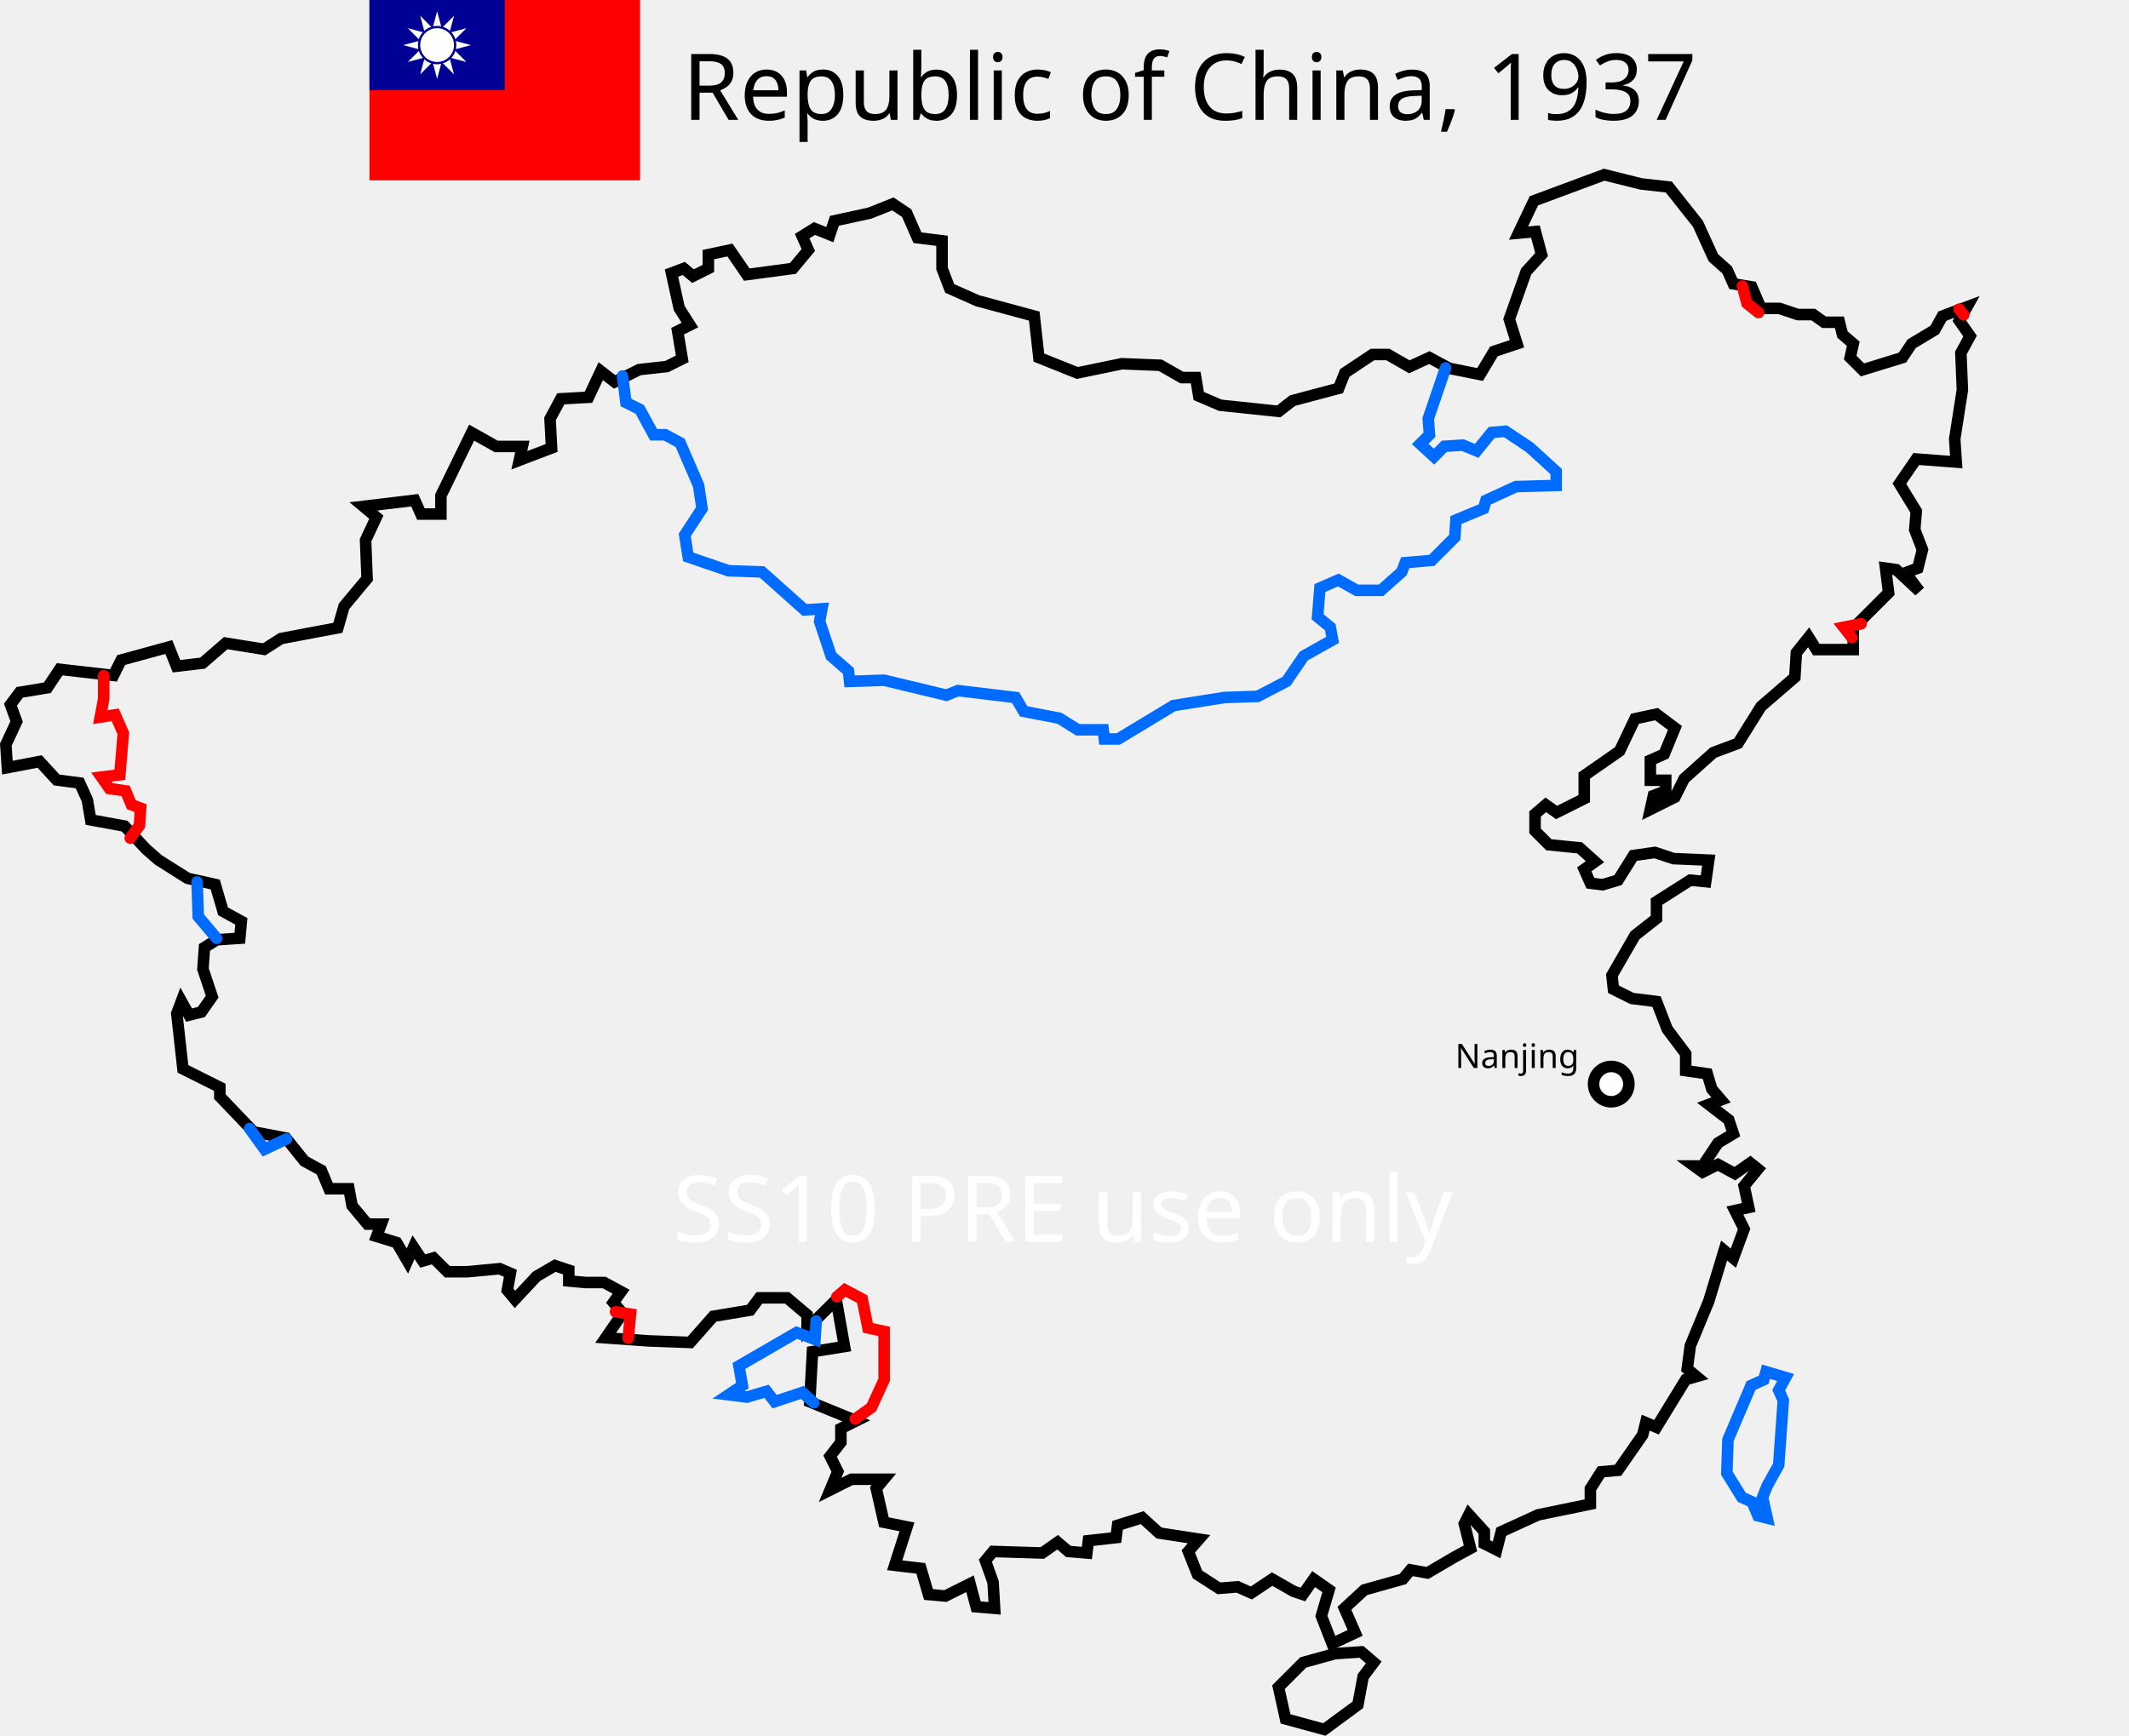
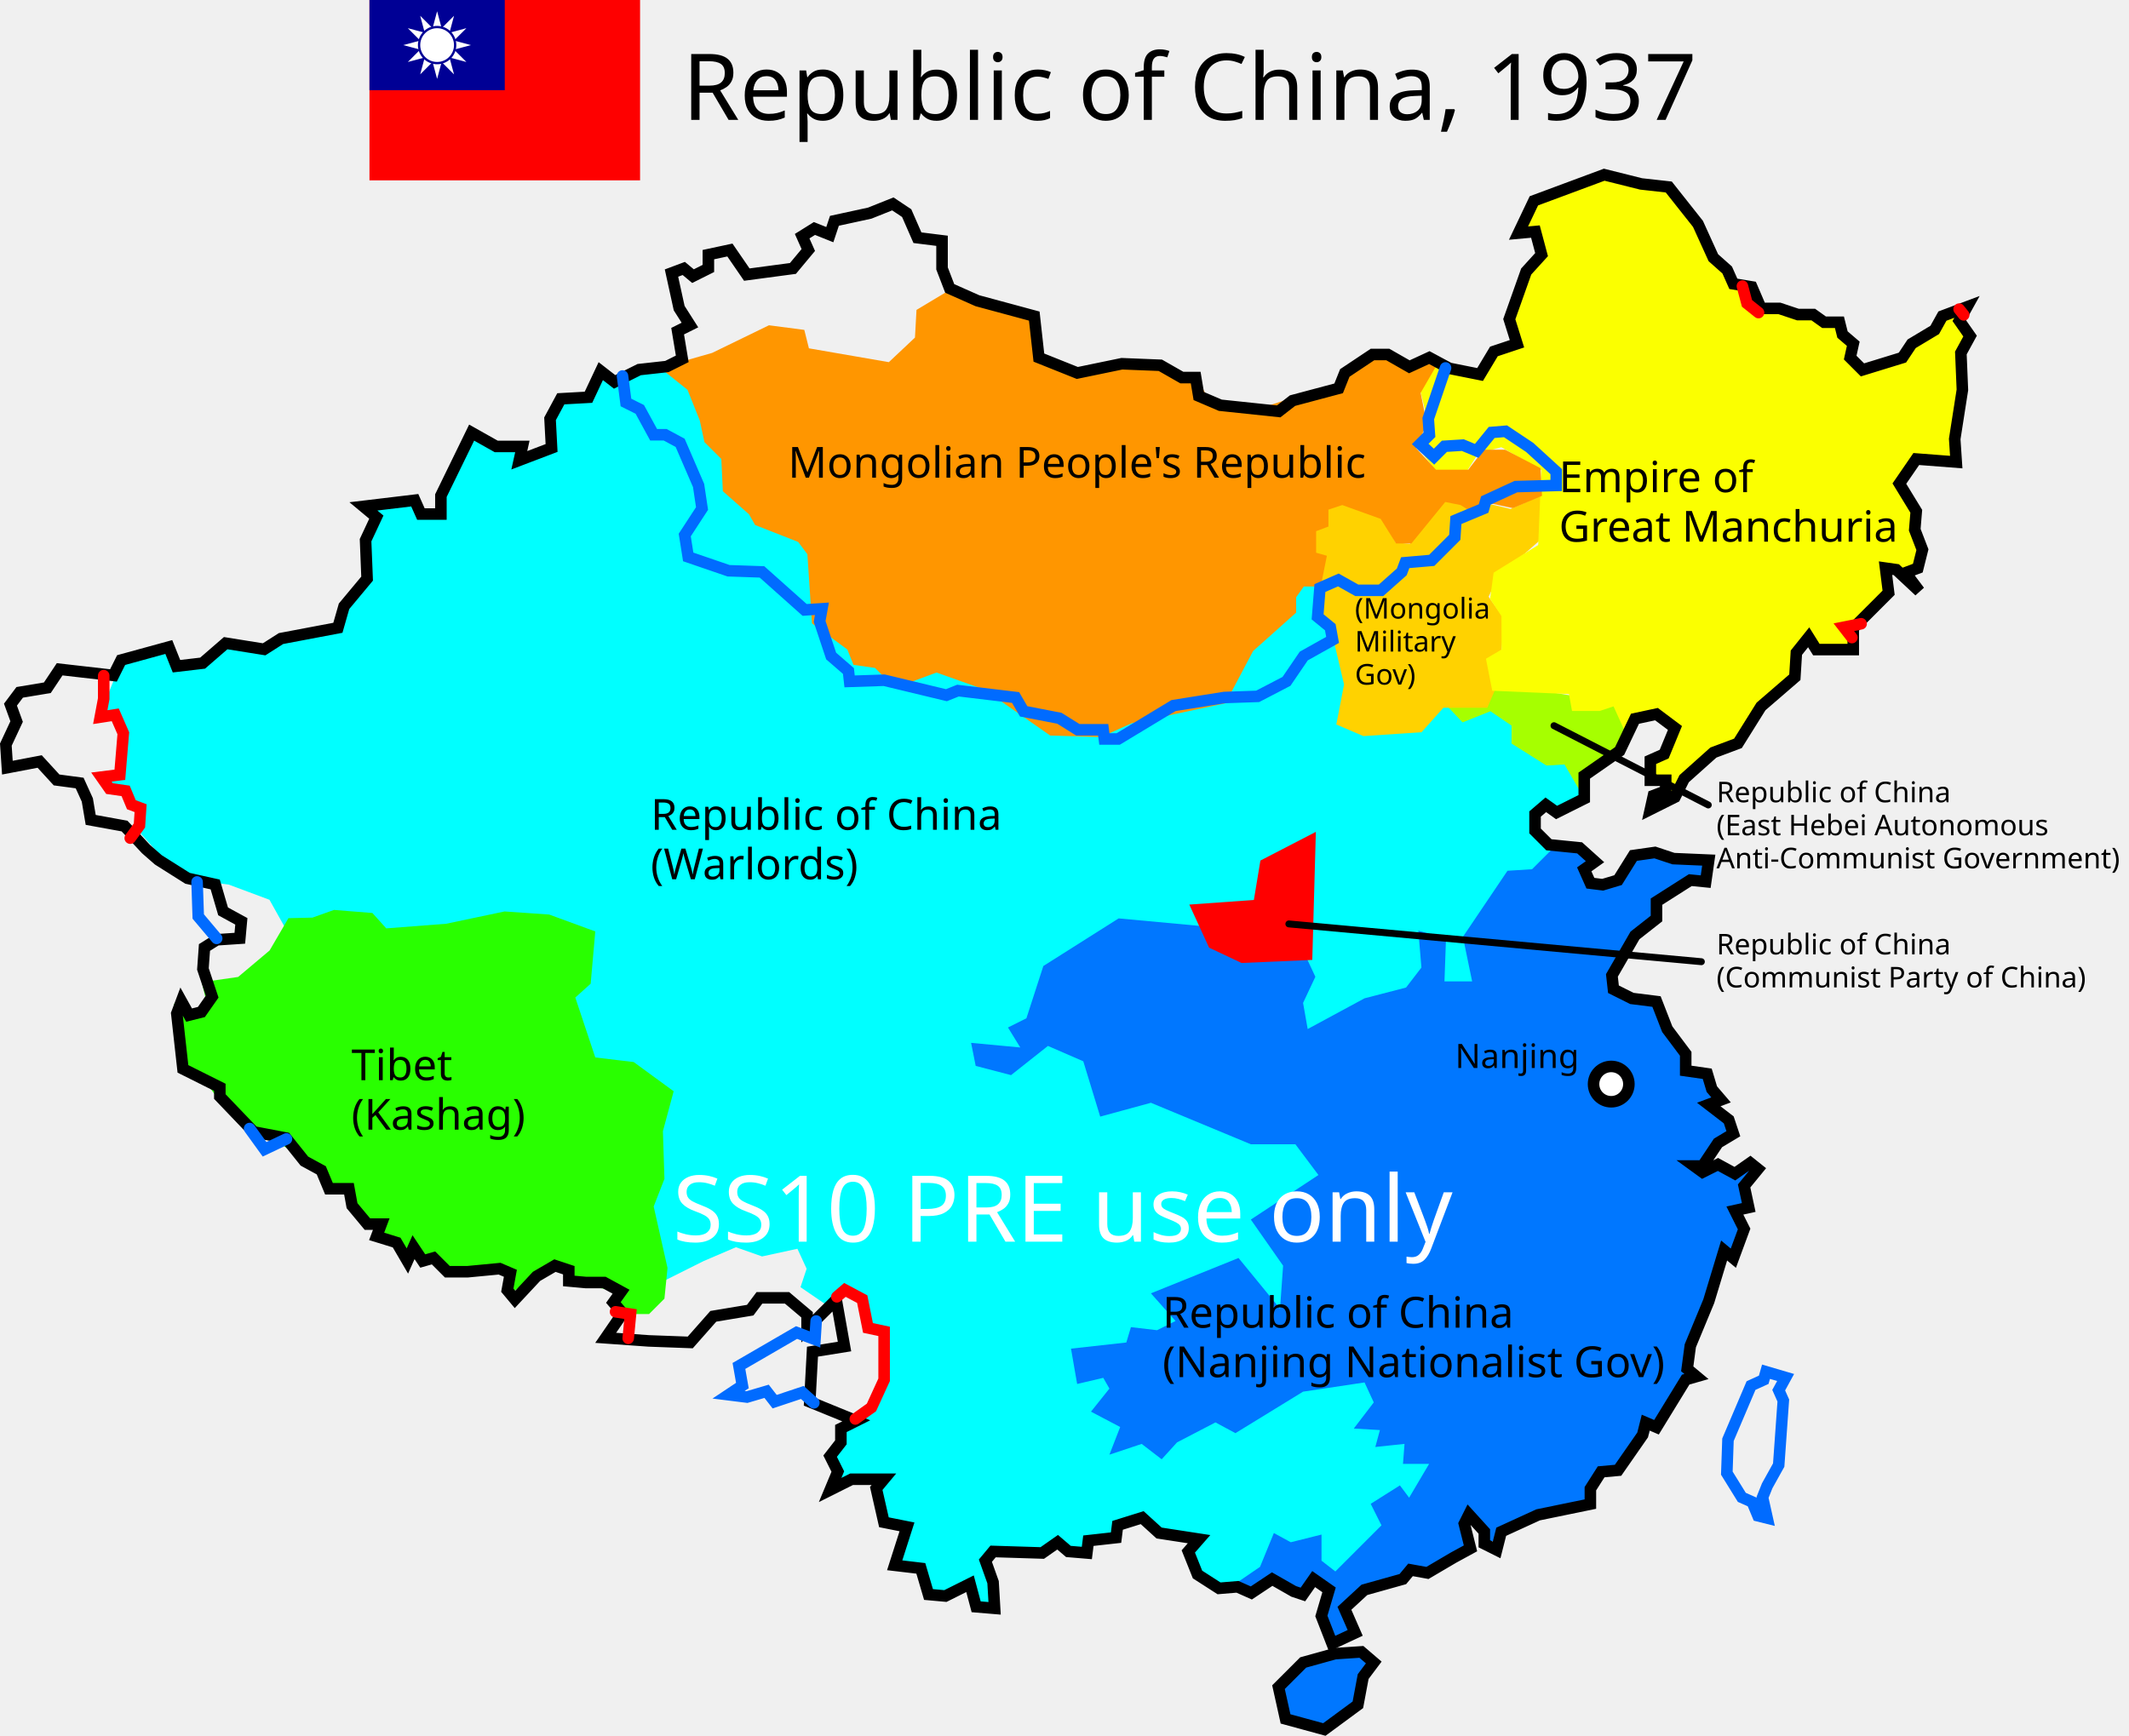
<svg xmlns="http://www.w3.org/2000/svg" version="1.1" width="461.726" height="376.536" viewBox="0,0,461.726,376.536">
  <g transform="translate(-8.61907,7.58535)">
    <g stroke-miterlimit="10">
-       <path d="M291.247,353.047l6.887,-1.913l5.739,-0.383l2.678,2.296l-2.296,3.061l-1.148,6.122l-7.269,5.356l-8.417,-2.296l-1.53,-6.887z" fill="#0077ff" stroke="none" stroke-width="0" stroke-linecap="round" display="none" class="4" />
-       <path d="M272.84,317.176l-27.904,-6.534l-12.109,-19.725l-21.608,-104.165l133.667,-10.667h6l4.667,3l-2.667,2l0.667,3.667h2.667l4.667,-1.667l2.667,-5l5,-1l3.667,2l7.667,0.333l-1,4.667l-2.667,-1.667l-7.667,5.667v3.333l-4.667,3.667l-5.333,9.333l0.667,3.667l5,2h3.667l2.333,5.667l4.333,5.333v4.333l4.333,-0.333l1.333,4.333l2.333,2l-3.333,0.667l4.667,3.333l1,3.333l-3.667,1.667l-3.333,6.333l3.667,-1.667l3.667,2.333l4,-2.667l1.667,1.333l-3.667,3.667l1.333,4.333l-3.667,1l2.667,3.333l-2.667,7.333l-2.667,-1.667l-7,20.667v4.667l2.333,2h-3.333l-6,10.667l-2,-1.333v2.667l-6,8.333h-4l-2,3.667v3.667l-11.667,1.667l-12,7v-3.667l-2.667,-2.667l-1,2.333l1,4.333l-9.333,5.667l-3.667,-0.667l-1,2.333l-8.667,2.333l-4.667,3.667l3,5.333l-5.333,2.667l-2.667,-6.667l1.667,-5.333l-3.333,-1.667l-2.333,3l-6.333,-3.667l-5.667,3.667l-2,-1.667h-3z" fill="#0077ff" stroke="none" stroke-width="0" stroke-linecap="round" display="none" class="4" />
-       <path d="M30.552,148.643l1,-4.333l3.333,-8.333l10.333,-2.867l1.333,3.867l6.333,-0.667l5.333,-4.333l7.667,2l4,-2.667l12.667,-2.333l0.667,-4.667l5.667,-6l-0.667,-8.667l3,-4.667l-3.333,-2.333l11.667,-1l0.667,2.667l4.333,0.333l-0.333,-4l6.667,-15l6,4.333l5.667,-0.667l-1,3.333l6.667,-2.667v-5.667l2.333,-4.333l6,-1.333l2.667,-5.667l3,3l6.333,-3.333l4.667,-0.667l151,47.333l48,41.333l0.333,5.333l-5.333,3.333l-3.333,-1.667l-2,2l-0.333,3.667l3.667,3.333l-4.333,4.333l-5.333,0.333l-9.667,14.333l2,9.667h-6l0.333,-9.333l-6,-1.667l0.667,8l-3.333,4.333l-9,2.333l-12.333,6.667l-1,-5.667l2.667,-5.667l-2.333,-5l-22.333,-6l-18,-1.667l-16.333,10.333l-3.667,11.333l-4,2l2.667,4.333l-10.667,-1l1,5l7.667,2l8,-6.333l7.667,3.333l3.667,12l11,-3l21.667,9h9.667l5,6.667l-14.667,9.667l7,10l-0.667,9.333l-9,-11l-19,7.667l5.333,6l-4,2l-5.667,-0.667l-1,3.333l-12,1.333l1.333,7.667l5.667,-1.333l1.333,2.333l-4,5l6.333,3.333l-2.333,6l7,-2.333l4.333,3.333l3.333,-3.667l8.333,-4.333l4.333,2.333l14.667,-9l13.333,-2l2,4.333l-4.333,5.667l5.667,0.333l-1,3.667l6.333,-0.667l-0.333,4.333h5.667l-4.333,7.333l-2,-2.667l-6.333,4l2.333,4.667l-10,10l-3,-2.333v-5.667l-6.667,1.667l-3.667,-2l-3,7.333l-6.333,4.333l-6.333,-1.333l-3,-6.333l3,-2.333l-8.667,-1l-3.333,-3.333l-6.333,1.667v2.667l-6,0.333v3.333l-4.667,-1l-1.333,-2.333l-3.667,3l-10.667,-0.333l-1.667,2l1.667,3.667l-0.333,6.333h-4l-1,-5.667l-6,2.667l-3.333,0.333l-2,-6.667h-5.333l3.333,-8.333l-5,-0.667l-1.333,-7l1.333,-2.667l-7,-0.333l-5.333,3.333l2.333,-5l-2,-3l1.667,-2.667l0.667,-3.333l6.667,-4.667l2.667,-6.667v-10.333h-3.667l-1,-6.667l-4.333,-2.667l-3,4.333l-6.333,-4.333l1.333,-4l-2,-4.333l-7.667,1.667l-5.667,-2l-7,3l-8.667,4.333l-81.808,-76.092l-3.686,-6.607l-8.849,-3.302l-10.324,-1.333l-9,-10v-5.667l-2.333,-0.667l-0.667,-2.667h-3.667l-1.333,-2.333l4,-1l0.667,-10l-1.667,-3.333z" fill="#00ffff" stroke="#000000" stroke-width="0" stroke-linecap="round" display="none" class="3" />
-       <path d="M352.218,165.643l-4.3,-7.399l-3.909,0.237l-7.575,-4.775l0.01,-3.89l-4.585,-3.113l-6.046,2.41l-3.595,-3.803l11.333,-4.667l31.667,5.333l-5.193,8.75l-7.317,5.466z" fill="#a6ff00" stroke="none" stroke-width="0" stroke-linecap="butt" display="none" class="7" />
-       <path d="M294.515,126.341l-0.28,-7.838l1.679,-5.598l-2.239,-0.28l-0.28,-5.318l2.799,-0.56v-3.639l3.639,-1.679l8.117,2.519l3.359,6.158l3.079,0.28l7.558,-9.517l8.397,0.56l5.878,1.4l6.998,-3.079l-0.56,9.797l-9.237,8.117l-1.959,4.199l3.359,4.759l-0.56,6.998l-3.079,1.959l1.679,6.438l-1.679,3.919h-9.517l-4.759,5.318l-12.596,0.84l-5.878,-2.519l1.679,-8.677l-2.239,-9.517z" fill="#ffd200" stroke="none" stroke-width="0" stroke-linecap="round" display="none" class="6" />
-       <path d="M342.885,94.419l-8.667,-5l-5,1.333l-2.333,3.667h-7l-4,-5.333l2.494,-4.827l-1.72,-7.053l2.226,-5.786l10.667,2.667l3.667,-5l4.667,-2l-1.667,-5.333l3.667,-10.333l3.333,-3.667l-1.333,-5l-3.667,0.333l3.333,-7.109l15.333,-5.333l13.667,3l6,6.667l3.333,8.667l3,1l1.786,4l2.214,2.667l2.573,2.44l5.427,0.226l4.667,2.333l2.333,-1l3.333,2.333l3,-0.667v3.333l3.333,1.333l-1.667,4l2.667,2.333l8.667,-2.667l2.667,-4l5,-2.333l1.333,-3.333l4.091,0.595l1.176,4.405l-0.934,2.667l0.333,8.333l-2.333,11l1,5.667l-9,-1.333l-3,4.667l3.333,7l-0.667,4l2.333,4l-1,3.333l-4.333,1.667l-3.333,-1l0.667,5.333l-7.667,7.079l0.333,5.254h-9l-0.667,-3l-3,3.667l-0.333,5.333l-7,5.333l-5,9l-5.333,2.667l-6.333,5l-2,3.667l-6,3l0.667,-2.333l3,-1.667v-2l-3.667,-0.333v-4.333l3.333,-1.667l2.667,-5.667l-4.333,-3.333l-5.333,2l-1,4l-3.333,-7.333l-3,1h-6l-0.667,-3.667l-16.633,-0.722l-1.367,-6.945l3.389,-1.993l-0.024,-7.262l-2.473,-3.751l0.775,-5.66l9.667,-6z" fill="#fbff00" stroke="none" stroke-width="0" stroke-linecap="round" display="none" class="5" />
-       <path d="M60.261,204.343l6.832,-5.751l4.08,-7l5.212,-0.122l4.667,-1.667l8.333,0.667l3,3.333l13,-1l12.667,-2.667l9.667,0.667l10,3.667l-1,11.333l-3.333,3l4.333,13l8.333,1l8.667,6.333l-2.333,8.667l0.333,10.333l-2.333,6l3,13.333l-0.667,6.667l-3.333,3.333h-7.667l0.667,-5l-7.667,-1.333l-2.667,-2.667l-3,-1.667l-5,2.667l-5.667,4.333v-5.667h-11.667l-2.667,-2.333l-4.333,-0.667l-2.667,1l-1.333,-2.667l-5,-2.667l-1.667,-3.333l-4.333,-4l-2.333,-3.667l-3.333,-0.333l-1.333,-4.333l-3,-1l-6.333,-4.333l-3.667,-1.333l-7.333,-5.667l-3.667,-5l-3,-1.667l-3,-3.667l-1.333,-8v-4.333l3,-0.333l1,3l3.333,-1.667l-1.333,-5.667z" fill="#29ff00" stroke="none" stroke-width="0" stroke-linecap="round" display="none" class="0" />
-       <path d="M156.052,70.976l7,-2l12.333,-6l7.667,1l1,4l17.333,3l5.667,-5.333l0.333,-6l6.667,-4l9.333,3.333l8.667,2.333l2,8.333l10,4l8.333,-2.667l8.667,1.333l3,2.667l4.667,0.333l2.333,4.333l11,1.333l7,-2.333l4.667,0.333l4.667,-1.667l1,-3.667l7,-4h4l1.667,1.667h8.333l-3.667,6.333l1.333,6.667l-2.333,5.333l4.333,4.667h7l3.333,-4.333h4.667l7.667,4l0.333,6l-6.333,2.667l-4.667,-1l-4,2l-2.667,-1.667l-3.333,-0.667l-7.333,9h-3.333l-3.333,-5.333l-8.333,-3l-3,1v3.667l-2.667,1v4.667l2.333,0.667l-1.333,6.667h-3.667l-1.667,2.333v3.333l-9.333,8.333l-6,11.333l-20.333,4.333l-6.667,3l-11,-0.333l-14.333,-10l-10.333,-3.667l-9,3.333l-4.333,-4.333l-4.667,-0.667l-1.333,-3.333l-7.667,-5.667l-1,-15l-2,-2.667l-9.333,-3.667l-1.333,-2.333l-5.667,-5l-0.333,-7l-3.667,-3.667l-1,-4.667l-2.667,-6.667l-5,-4z" fill="#ff9600" stroke="none" stroke-width="0" stroke-linecap="round" display="none" class="1" />
+       <path d="M291.247,353.047l6.887,-1.913l5.739,-0.383l2.678,2.296l-2.296,3.061l-1.148,6.122l-7.269,5.356l-8.417,-2.296l-1.53,-6.887z" fill="#0077ff" stroke="none" stroke-width="0" stroke-linecap="round" display="" class="4" />
+       <path d="M272.84,317.176l-27.904,-6.534l-12.109,-19.725l-21.608,-104.165l133.667,-10.667h6l4.667,3l-2.667,2l0.667,3.667h2.667l4.667,-1.667l2.667,-5l5,-1l3.667,2l7.667,0.333l-1,4.667l-2.667,-1.667l-7.667,5.667v3.333l-4.667,3.667l-5.333,9.333l0.667,3.667l5,2h3.667l2.333,5.667l4.333,5.333v4.333l4.333,-0.333l1.333,4.333l2.333,2l-3.333,0.667l4.667,3.333l1,3.333l-3.667,1.667l-3.333,6.333l3.667,-1.667l3.667,2.333l4,-2.667l1.667,1.333l-3.667,3.667l1.333,4.333l-3.667,1l2.667,3.333l-2.667,7.333l-2.667,-1.667l-7,20.667v4.667l2.333,2h-3.333l-6,10.667l-2,-1.333v2.667l-6,8.333h-4l-2,3.667v3.667l-11.667,1.667l-12,7v-3.667l-2.667,-2.667l-1,2.333l1,4.333l-9.333,5.667l-3.667,-0.667l-1,2.333l-8.667,2.333l-4.667,3.667l3,5.333l-5.333,2.667l-2.667,-6.667l1.667,-5.333l-3.333,-1.667l-2.333,3l-6.333,-3.667l-5.667,3.667l-2,-1.667h-3z" fill="#0077ff" stroke="none" stroke-width="0" stroke-linecap="round" display="" class="7" />
+       <path d="M30.552,148.643l1,-4.333l3.333,-8.333l10.333,-2.867l1.333,3.867l6.333,-0.667l5.333,-4.333l7.667,2l4,-2.667l12.667,-2.333l0.667,-4.667l5.667,-6l-0.667,-8.667l3,-4.667l-3.333,-2.333l11.667,-1l0.667,2.667l4.333,0.333l-0.333,-4l6.667,-15l6,4.333l5.667,-0.667l-1,3.333l6.667,-2.667v-5.667l2.333,-4.333l6,-1.333l2.667,-5.667l3,3l6.333,-3.333l4.667,-0.667l151,47.333l48,41.333l0.333,5.333l-5.333,3.333l-3.333,-1.667l-2,2l-0.333,3.667l3.667,3.333l-4.333,4.333l-5.333,0.333l-9.667,14.333l2,9.667h-6l0.333,-9.333l-6,-1.667l0.667,8l-3.333,4.333l-9,2.333l-12.333,6.667l-1,-5.667l2.667,-5.667l-2.333,-5l-22.333,-6l-18,-1.667l-16.333,10.333l-3.667,11.333l-4,2l2.667,4.333l-10.667,-1l1,5l7.667,2l8,-6.333l7.667,3.333l3.667,12l11,-3l21.667,9h9.667l5,6.667l-14.667,9.667l7,10l-0.667,9.333l-9,-11l-19,7.667l5.333,6l-4,2l-5.667,-0.667l-1,3.333l-12,1.333l1.333,7.667l5.667,-1.333l1.333,2.333l-4,5l6.333,3.333l-2.333,6l7,-2.333l4.333,3.333l3.333,-3.667l8.333,-4.333l4.333,2.333l14.667,-9l13.333,-2l2,4.333l-4.333,5.667l5.667,0.333l-1,3.667l6.333,-0.667l-0.333,4.333h5.667l-4.333,7.333l-2,-2.667l-6.333,4l2.333,4.667l-10,10l-3,-2.333v-5.667l-6.667,1.667l-3.667,-2l-3,7.333l-6.333,4.333l-6.333,-1.333l-3,-6.333l3,-2.333l-8.667,-1l-3.333,-3.333l-6.333,1.667v2.667l-6,0.333v3.333l-4.667,-1l-1.333,-2.333l-3.667,3l-10.667,-0.333l-1.667,2l1.667,3.667l-0.333,6.333h-4l-1,-5.667l-6,2.667l-3.333,0.333l-2,-6.667h-5.333l3.333,-8.333l-5,-0.667l-1.333,-7l1.333,-2.667l-7,-0.333l-5.333,3.333l2.333,-5l-2,-3l1.667,-2.667l0.667,-3.333l6.667,-4.667l2.667,-6.667v-10.333h-3.667l-1,-6.667l-4.333,-2.667l-3,4.333l-6.333,-4.333l1.333,-4l-2,-4.333l-7.667,1.667l-5.667,-2l-7,3l-8.667,4.333l-81.808,-76.092l-3.686,-6.607l-8.849,-3.302l-10.324,-1.333l-9,-10v-5.667l-2.333,-0.667l-0.667,-2.667h-3.667l-1.333,-2.333l4,-1l0.667,-10l-1.667,-3.333z" fill="#00ffff" stroke="#000000" stroke-width="0" stroke-linecap="round" display="" class="6" />
+       <path d="M352.218,165.643l-4.3,-7.399l-3.909,0.237l-7.575,-4.775l0.01,-3.89l-4.585,-3.113l-6.046,2.41l-3.595,-3.803l11.333,-4.667l31.667,5.333l-5.193,8.75l-7.317,5.466z" fill="#a6ff00" stroke="none" stroke-width="0" stroke-linecap="butt" display="" class="5" />
+       <path d="M294.515,126.341l-0.28,-7.838l1.679,-5.598l-2.239,-0.28l-0.28,-5.318l2.799,-0.56v-3.639l3.639,-1.679l8.117,2.519l3.359,6.158l3.079,0.28l7.558,-9.517l8.397,0.56l5.878,1.4l6.998,-3.079l-0.56,9.797l-9.237,8.117l-1.959,4.199l3.359,4.759l-0.56,6.998l-3.079,1.959l1.679,6.438l-1.679,3.919h-9.517l-4.759,5.318l-12.596,0.84l-5.878,-2.519l1.679,-8.677l-2.239,-9.517z" fill="#ffd200" stroke="none" stroke-width="0" stroke-linecap="round" display="" class="4" />
+       <path d="M342.885,94.419l-8.667,-5l-5,1.333l-2.333,3.667h-7l-4,-5.333l2.494,-4.827l-1.72,-7.053l2.226,-5.786l10.667,2.667l3.667,-5l4.667,-2l-1.667,-5.333l3.667,-10.333l3.333,-3.667l-1.333,-5l-3.667,0.333l3.333,-7.109l15.333,-5.333l13.667,3l6,6.667l3.333,8.667l3,1l1.786,4l2.214,2.667l2.573,2.44l5.427,0.226l4.667,2.333l2.333,-1l3.333,2.333l3,-0.667v3.333l3.333,1.333l-1.667,4l2.667,2.333l8.667,-2.667l2.667,-4l5,-2.333l1.333,-3.333l4.091,0.595l1.176,4.405l-0.934,2.667l0.333,8.333l-2.333,11l1,5.667l-9,-1.333l-3,4.667l3.333,7l-0.667,4l2.333,4l-1,3.333l-4.333,1.667l-3.333,-1l0.667,5.333l-7.667,7.079l0.333,5.254h-9l-0.667,-3l-3,3.667l-0.333,5.333l-7,5.333l-5,9l-5.333,2.667l-6.333,5l-2,3.667l-6,3l0.667,-2.333l3,-1.667v-2l-3.667,-0.333v-4.333l3.333,-1.667l2.667,-5.667l-4.333,-3.333l-5.333,2l-1,4l-3.333,-7.333l-3,1h-6l-0.667,-3.667l-16.633,-0.722l-1.367,-6.945l3.389,-1.993l-0.024,-7.262l-2.473,-3.751l0.775,-5.66l9.667,-6z" fill="#fbff00" stroke="none" stroke-width="0" stroke-linecap="round" display="" class="3" />
+       <path d="M60.261,204.343l6.832,-5.751l4.08,-7l5.212,-0.122l4.667,-1.667l8.333,0.667l3,3.333l13,-1l12.667,-2.667l9.667,0.667l10,3.667l-1,11.333l-3.333,3l4.333,13l8.333,1l8.667,6.333l-2.333,8.667l0.333,10.333l-2.333,6l3,13.333l-0.667,6.667l-3.333,3.333h-7.667l0.667,-5l-7.667,-1.333l-2.667,-2.667l-3,-1.667l-5,2.667l-5.667,4.333v-5.667h-11.667l-2.667,-2.333l-4.333,-0.667l-2.667,1l-1.333,-2.667l-5,-2.667l-1.667,-3.333l-4.333,-4l-2.333,-3.667l-3.333,-0.333l-1.333,-4.333l-3,-1l-6.333,-4.333l-3.667,-1.333l-7.333,-5.667l-3.667,-5l-3,-1.667l-3,-3.667l-1.333,-8v-4.333l3,-0.333l1,3l3.333,-1.667l-1.333,-5.667z" fill="#29ff00" stroke="none" stroke-width="0" stroke-linecap="round" display="" class="0" />
+       <path d="M156.052,70.976l7,-2l12.333,-6l7.667,1l1,4l17.333,3l5.667,-5.333l0.333,-6l6.667,-4l9.333,3.333l8.667,2.333l2,8.333l10,4l8.333,-2.667l8.667,1.333l3,2.667l4.667,0.333l2.333,4.333l11,1.333l7,-2.333l4.667,0.333l4.667,-1.667l1,-3.667l7,-4h4l1.667,1.667h8.333l-3.667,6.333l1.333,6.667l-2.333,5.333l4.333,4.667h7l3.333,-4.333h4.667l7.667,4l0.333,6l-6.333,2.667l-4.667,-1l-4,2l-2.667,-1.667l-3.333,-0.667l-7.333,9h-3.333l-3.333,-5.333l-8.333,-3l-3,1v3.667l-2.667,1v4.667l2.333,0.667l-1.333,6.667h-3.667l-1.667,2.333v3.333l-9.333,8.333l-6,11.333l-20.333,4.333l-6.667,3l-11,-0.333l-14.333,-10l-10.333,-3.667l-9,3.333l-4.333,-4.333l-4.667,-0.667l-1.333,-3.333l-7.667,-5.667l-1,-15l-2,-2.667l-9.333,-3.667l-1.333,-2.333l-5.667,-5l-0.333,-7l-3.667,-3.667l-1,-4.667l-2.667,-6.667l-5,-4z" fill="#ff9600" stroke="none" stroke-width="0" stroke-linecap="round" display="" class="1" />
      <path d="M280,337.969l-3.001,-1.334l-4.001,0.333l-4.667,-3.001l-2,-5.001l2.334,-2.667l-8.668,-1.334l-3.667,-3.334l-5.334,1.667l-0.333,2.667l-6.001,0.667l-0.333,2.667l-4.001,-0.333l-2.334,-2l-3.334,2.334l-10.668,-0.333l-1.667,2l1.667,4.667l0.333,5.668l-4.001,-0.333l-1.334,-5.001l-5.334,2.667l-3.667,-0.333l-1.667,-5.668l-5.668,-0.667l2.667,-8.335l-5.001,-1l-1.667,-7.335l1.667,-2h-7.001l-4.667,2.334l1.667,-4.001l-1.667,-3.334l2.334,-3.001v-3.001l3.334,-1.667l-10.083,-4.116l0.589,-10.886l6.946,-1.112l-1.8,-10.158l-6.32,6.269v-3.001l-4.334,-3.667h-6.001l-2,2.667l-8.001,1.334l-5.001,5.668l-9.002,-0.333l-9.335,-0.667l3.667,-5.334l-2,-2.334l1.667,-2.334l-3.667,-2h-4.001l-3.667,-0.333v-2.334l-3.001,-1l-4.001,2.334l-4.667,5.001l-1.667,-2l0.667,-3.667l-2.334,-1l-7.001,0.667h-4.334l-3.001,-3.001l-2.334,0.667l-2,-3.001l-1.334,3.001l-2.334,-4.001l-4.334,-1.334l1,-2.667h-3.001l-3.334,-4.001l-0.667,-3.667h-4.334l-1.667,-4.001l-3.667,-2l-4.001,-5.001l-7.001,-1.334l-7.335,-7.668v-2l-8.001,-4.001l-1.334,-12.002l1,-2.667l1.667,3.001l2.667,-0.667l2.334,-3.334l-2,-6.001l0.333,-4.667l2.667,-1.667l5.001,-0.333l0.333,-3.667l-3.961,-2.168l-1.707,-5.833l-6.001,-1.334l-6.334,-4.001l-2.667,-2.334l-4.667,-5.001l-7.335,-1.334l-0.733,-4.334l-1.667,-3.667l-5.001,-0.667l-3.667,-4.001l-7.001,1.334l-0.333,-5.001l2.334,-5.001l-1.334,-3.667l2,-2.667l6.001,-1l2.667,-4.001l11.669,1.334l1.667,-3.334l10.336,-2.834l1.666,4.167l5.668,-0.667l5.001,-4.334l8.335,1.334l3.667,-2.334l12.335,-2.334l1.334,-4.667l5.001,-6.001l-0.333,-8.335l2.334,-5.001l-2.804,-2.334l11.138,-1.334l1.334,3.001h4.334v-4.001l6.668,-13.669l5.334,3.001h5.668l-0.667,3.001l7.001,-2.667l-0.333,-6.334l2.334,-4.334l6.001,-0.333l2.667,-5.668l3.001,2.334l5.334,-2.667l6.001,-0.667l3.334,-1.667l-1,-6.001l2.667,-1.334l-2.334,-3.667l-1.667,-7.605l2.667,-1l2,1.667l3.334,-1.667v-3.001l4.667,-1l3.667,5.334l10.002,-1.334l3.334,-4.001l-1.334,-3.001l2.667,-1.667l3.334,1.334l1,-3.001l7.668,-1.667l5.001,-2l3.001,2l2.334,5.334l5.334,0.667v6.001l1.667,4.334l6.001,2.667l12.335,3.334l1,9.002l8.335,3.334l9.668,-2l8.335,0.333l4.667,2.667h3.001l0.667,4.001l4.667,2l12.669,1.334l3.001,-2.334l10.002,-2.667l1.334,-3.334l6.001,-4.001h3.334l4.667,2.667l4.334,-2l4.334,2.334l6.668,1.334l3.001,-5.001l5.001,-1.667l-1.667,-5.334l3.667,-10.335l3.334,-3.667l-1.334,-5.001l-3.667,0.333l3.334,-7.001l15.253,-5.668l8.001,2l6.001,0.667l6.334,8.001l3.334,7.335l3.001,2.667l1.334,3.001l4.001,0.667l2,4.667h4.001l4.001,1.334h3.334l2.334,1.667h3.334l0.667,2.667l2.334,2l-0.667,3.001l2.667,2.667l8.668,-2.667l2,-3.001l5.001,-3.001l1.667,-3.001l5.334,-2l-1.667,3.001l2.334,3.334l-2,3.667l0.333,8.001l-1.667,10.668l0.333,5.001l-8.668,-0.667l-3.667,5.334l3.667,6.001l-0.333,4.001l1.667,4.334l-1,4.001l-2.667,1l3.001,4.001l-5.001,-4.667l-2.334,-0.333l0.667,5.334l-7.668,7.668v4.667h-8.001l-1.667,-2.667l-2.667,3.334l-0.333,5.334l-7.335,6.334l-5.001,8.001l-5.334,2l-6.334,5.668l-2,4.001l-5.334,2.667l0.667,-3.001l2.667,-1v-2.334h-3.334v-4.334l3.001,-1.334l2.334,-5.668l-4.001,-3.001l-4.667,1l-3.334,7.001l-7.668,5.334v5.001l-6.001,3.001l-2.334,-1.667l-2.334,2v3.667l3.001,3.001l6.668,0.667l3.334,3.001l-2.334,1.667l1.334,3.001l2.667,0.333l3.334,-1l3.334,-5.334l4.667,-0.667l4.001,1.334l7.668,0.333l-0.667,4.667l-3.334,-0.333l-7.335,4.667v3.667l-4.667,3.667l-5.001,8.668l0.333,3.001l4.001,2l5.334,0.667l2.334,6.001l4.001,5.334v3.667l4.667,0.667l1,3.334l2,2.334l-2.667,1l4.334,3.334l1,3.001l-3.334,2l-3.334,5.001h-1.834l1.834,1.334l3.334,-1.667l3.667,2l3.334,-2.334l1.667,1.334l-3.001,3.667l1,4.667l-3.001,0.667l2,4.001l-2.334,6.334l-2,-1.667l-3.334,11.002l-4.001,9.668l-0.667,5.001l2,1.667l-2.334,0.667l-6.334,10.335l-2.334,-1l-0.667,2.667l-5.334,7.668l-3.667,0.333l-2.334,3.667v3.334l-11.335,2.334l-8.001,3.667l-1,3.937l-2.667,-1.334v-2.667l-3.334,-3.667l-1,2l1.334,5.334l-3.667,2l-5.668,3.334l-3.667,-0.667l-1.667,2l-8.335,2.334l-4.334,4.001l2.334,5.334l-5.001,2.334l-2.334,-6.001l1.667,-5.668l-3.334,-2.334l-2.334,3.334l-2,-0.667l-4.667,-2.667z" fill="none" stroke="#000000" stroke-width="2.5" stroke-linecap="round" />
      <path d="M291.247,353.047l6.887,-1.913l5.739,-0.383l2.678,2.296l-2.296,3.061l-1.148,6.122l-7.269,5.356l-8.417,-2.296l-1.53,-6.887z" fill="none" stroke="#000000" stroke-width="2.5" stroke-linecap="round" />
      <path d="M70.749,239.475l-4.75,2.25l-3.25,-4.5" fill="none" stroke="#006bff" stroke-width="2.5" stroke-linecap="round" />
      <path d="M185.124,296.724l-2.5,-2.25l-6,2l-1.75,-2.25l-4.25,1.25l-4,-0.5l3,-2l-0.75,-4.25l12.5,-7.25l4,1.5l0.25,-4" fill="none" stroke="#006bff" stroke-width="2.5" stroke-linecap="round" />
      <path d="M391.624,289.978l4.25,1.25l-1.5,2.75l1,2.25l-1,14l-2.5,4.5l-1,2.5l1,4.5l-2,-0.5l-1.25,-3l-2.25,-1l-3.25,-5.25l0.25,-7.25l5,-11.75l2.75,-1.25z" fill="none" stroke="#006bff" stroke-width="2.5" stroke-linecap="round" />
      <path d="M322.124,72.224l-3.75,11l0.25,3.5l-2,2l3,2.75l2.25,-2.25l4,-0.25l3,1.25l3.25,-4l3,-0.25l5.25,3.5l5.75,5.25v3l-8.75,0.25l-6.5,3l-0.5,1.75l-6,2.5l-0.25,3.75l-5,5l-5.75,0.5l-0.75,2l-4.5,4h-5.25l-4,-2.25l-4,1.75l-0.5,6.25l2.75,2.25l0.5,2.75l-6.25,3.5l-3.75,5.5l-6.25,3.25l-7.25,0.25l-11,1.75l-12,7.25h-3l-0.25,-2h-5.5l-4,-2.5l-7.75,-1.5l-1.75,-3l-12.5,-1.5l-2.5,1l-13.5,-3.25l-7.5,0.25l-0.25,-2.25l-3.75,-3.25l-2.5,-7.5l0.5,-2.75l-3.75,0.25l-9.25,-8.25l-7.25,-0.25l-8.75,-3l-0.75,-4.75l3.75,-5.75l-0.75,-5l-4,-9.25l-3.25,-1.75h-2.5l-3,-5.5l-3,-1.5l-0.75,-5.75" fill="none" stroke="#006bff" stroke-width="2.5" stroke-linecap="round" />
      <path d="M55.613,195.978l-4,-4.75l-0.25,-7.5" fill="none" stroke="#006bff" stroke-width="2.5" stroke-linecap="round" />
      <path d="M31.113,138.978v5l-0.75,4l3.25,-0.5l1.75,4l-0.75,9l-4,0.5l1.75,2.5l3.5,0.5l1.25,3l2,0.75l-0.25,3.75l-2,2.75" fill="none" stroke="#ff0000" stroke-width="2.5" stroke-linecap="round" />
      <path d="M142.113,276.978l3.25,0.5l-0.5,5.25" fill="none" stroke="#ff0000" stroke-width="2.5" stroke-linecap="round" />
      <path d="M190.113,273.728l1.75,-1.5l3.75,2l1.25,6.25l3.5,0.75v10.5l-2.75,6l-3.5,2.5" fill="none" stroke="#ff0000" stroke-width="2.5" stroke-linecap="round" />
      <path d="M389.999,60.224l-2.5,-2l-1,-3.75" fill="none" stroke="#ff0000" stroke-width="2.5" stroke-linecap="round" />
      <path d="M434.499,60.724l-1,-1.25" fill="none" stroke="#ff0000" stroke-width="2.5" stroke-linecap="round" />
      <path d="M410.249,130.724l-1.75,-2.25l3.75,-0.75" fill="none" stroke="#ff0000" stroke-width="2.5" stroke-linecap="round" />
-       <path d="M277.885,201.31l-7.047,-3.327l-4.287,-9.34l14,-1l1.419,-8.553l12.024,-6.221l-0.776,27.773z" fill="#ff0000" stroke="none" stroke-width="0" stroke-linecap="butt" display="none" class="2" />
+       <path d="M277.885,201.31l-7.047,-3.327l-4.287,-9.34l14,-1l1.419,-8.553l12.024,-6.221l-0.776,27.773z" fill="#ff0000" stroke="none" stroke-width="0" stroke-linecap="butt" display="" class="2" />
      <path d="M354.218,227.585c0,-2.117 1.716,-3.833 3.833,-3.833c2.117,0 3.833,1.716 3.833,3.833c0,2.117 -1.716,3.833 -3.833,3.833c-2.117,0 -3.833,-1.716 -3.833,-3.833z" fill="#ffffff" stroke="#000000" stroke-width="2.5" stroke-linecap="butt" />
      <text transform="translate(324.194,224.0854) scale(0.1822,0.1822)" font-size="40" xml:space="preserve" fill="#000000" stroke-opacity="0" stroke="#000000" stroke-width="0" stroke-linecap="butt" font-family="Sans Serif" font-weight="normal" text-anchor="start">
        <tspan x="0" dy="0">Nanjing</tspan>
      </text>
-       <text transform="translate(84.83907,226.7334) scale(0.23257,0.23257)" font-size="40" xml:space="preserve" fill="#000000" stroke="none" stroke-width="1" stroke-linecap="butt" font-family="Sans Serif" font-weight="normal" text-anchor="start" display="none" class="0">
+       <text transform="translate(84.83907,226.7334) scale(0.23257,0.23257)" font-size="40" xml:space="preserve" fill="#000000" stroke="none" stroke-width="1" stroke-linecap="butt" font-family="Sans Serif" font-weight="normal" text-anchor="start" display="" class="0">
        <tspan x="0" dy="0">Tibet</tspan>
        <tspan x="0" dy="46.15px">(Kashag)</tspan>
      </text>
-       <text transform="translate(179.5304,96.03462) scale(0.23257,0.23257)" font-size="40" xml:space="preserve" fill="#000000" stroke="none" stroke-width="1" stroke-linecap="butt" font-family="Sans Serif" font-weight="normal" text-anchor="start" display="none" class="1">
+       <text transform="translate(179.5304,96.03462) scale(0.23257,0.23257)" font-size="40" xml:space="preserve" fill="#000000" stroke="none" stroke-width="1" stroke-linecap="butt" font-family="Sans Serif" font-weight="normal" text-anchor="start" display="" class="1">
        <tspan x="0" dy="0">Mongolian People's Republic</tspan>
      </text>
-       <text transform="translate(260.7448,280.4173) scale(0.23257,0.23257)" font-size="40" xml:space="preserve" fill="#000000" stroke="none" stroke-width="1" stroke-linecap="butt" font-family="Sans Serif" font-weight="normal" text-anchor="start" display="none" class="4">
+       <text transform="translate(260.7448,280.4173) scale(0.23257,0.23257)" font-size="40" xml:space="preserve" fill="#000000" stroke="none" stroke-width="1" stroke-linecap="butt" font-family="Sans Serif" font-weight="normal" text-anchor="start" display="" class="7">
        <tspan x="0" dy="0">Republic of China</tspan>
        <tspan x="0" dy="46.15px">(Nanjing Nationalist Gov)</tspan>
      </text>
-       <text transform="translate(346.7183,99.17574) scale(0.23257,0.23257)" font-size="40" xml:space="preserve" fill="#000000" stroke="none" stroke-width="1" stroke-linecap="butt" font-family="Sans Serif" font-weight="normal" text-anchor="start" display="none" class="5">
+       <text transform="translate(346.7183,99.17574) scale(0.23257,0.23257)" font-size="40" xml:space="preserve" fill="#000000" stroke="none" stroke-width="1" stroke-linecap="butt" font-family="Sans Serif" font-weight="normal" text-anchor="start" display="" class="3">
        <tspan x="0" dy="0">Empire of</tspan>
        <tspan x="0" dy="46.15px">Great Manchuria</tspan>
      </text>
-       <text transform="translate(302.4578,126.5922) scale(0.15518,0.15518)" font-size="40" xml:space="preserve" fill="#000000" stroke="none" stroke-width="1" stroke-linecap="butt" font-family="Sans Serif" font-weight="normal" text-anchor="start" display="none" class="6">
+       <text transform="translate(302.4578,126.5922) scale(0.15518,0.15518)" font-size="40" xml:space="preserve" fill="#000000" stroke="none" stroke-width="1" stroke-linecap="butt" font-family="Sans Serif" font-weight="normal" text-anchor="start" display="" class="4">
        <tspan x="0" dy="0">(Mongolia</tspan>
        <tspan x="0" dy="46.15px">Military</tspan>
        <tspan x="0" dy="46.15px">Gov)</tspan>
      </text>
-       <text transform="translate(380.8838,166.4464) scale(0.15518,0.15518)" font-size="40" xml:space="preserve" fill="#000000" stroke="none" stroke-width="1" stroke-linecap="butt" font-family="Sans Serif" font-weight="normal" text-anchor="start" display="none" class="7">
+       <text transform="translate(380.8838,166.4464) scale(0.15518,0.15518)" font-size="40" xml:space="preserve" fill="#000000" stroke="none" stroke-width="1" stroke-linecap="butt" font-family="Sans Serif" font-weight="normal" text-anchor="start" display="" class="5">
        <tspan x="0" dy="0">Republic of China</tspan>
        <tspan x="0" dy="46.15px">(East Hebei Autonomous</tspan>
        <tspan x="0" dy="46.15px">Anti-Communist Government)</tspan>
      </text>
-       <path d="M345.641,149.837l33.46,17.195" fill="none" stroke="#000000" stroke-width="1.5" stroke-linecap="round" display="none" class="7" />
-       <text transform="translate(149.7448,172.4173) scale(0.23257,0.23257)" font-size="40" xml:space="preserve" fill="#000000" stroke="none" stroke-width="1" stroke-linecap="butt" font-family="Sans Serif" font-weight="normal" text-anchor="start" display="none" class="3">
+       <path d="M345.641,149.837l33.46,17.195" fill="none" stroke="#000000" stroke-width="1.5" stroke-linecap="round" display="" class="5" />
+       <text transform="translate(149.7448,172.4173) scale(0.23257,0.23257)" font-size="40" xml:space="preserve" fill="#000000" stroke="none" stroke-width="1" stroke-linecap="butt" font-family="Sans Serif" font-weight="normal" text-anchor="start" display="" class="6">
        <tspan x="0" dy="0">Republic of China</tspan>
        <tspan x="0" dy="46.15px">(Warlords)</tspan>
      </text>
-       <text transform="translate(380.8838,199.4464) scale(0.15518,0.15518)" font-size="40" xml:space="preserve" fill="#000000" stroke="none" stroke-width="1" stroke-linecap="butt" font-family="Sans Serif" font-weight="normal" text-anchor="start" display="none" class="2">
+       <text transform="translate(380.8838,199.4464) scale(0.15518,0.15518)" font-size="40" xml:space="preserve" fill="#000000" stroke="none" stroke-width="1" stroke-linecap="butt" font-family="Sans Serif" font-weight="normal" text-anchor="start" display="" class="2">
        <tspan x="0" dy="0">Republic of China</tspan>
        <tspan x="0" dy="46.15px">(Communist Party of China)</tspan>
      </text>
-       <path d="M288.141,192.837l89.46,8.195" fill="none" stroke="#000000" stroke-width="1.5" stroke-linecap="round" display="none" class="2" />
+       <path d="M288.141,192.837l89.46,8.195" fill="none" stroke="#000000" stroke-width="1.5" stroke-linecap="round" display="" class="2" />
      <path d="M88.747,-7.585h58.685v39.123h-58.685z" fill="#fe0000" stroke="none" stroke-width="1" stroke-linecap="butt" />
      <path d="M88.747,-7.585h29.342v19.562h-29.342z" fill="#000095" stroke="none" stroke-width="1" stroke-linecap="butt" />
      <path d="M103.418,-5.14l3.668,13.688l-10.021,-10.021l13.688,3.668l-13.688,3.668l10.021,-10.021l-3.668,13.688l-3.668,-13.688l10.021,10.021l-13.688,-3.668l13.688,-3.668l-10.021,10.021l3.668,-13.688" fill="#ffffff" stroke="none" stroke-width="1" stroke-linecap="butt" />
      <path d="M99.506,2.195c0,-2.161 1.752,-3.912 3.912,-3.912c2.161,0 3.912,1.752 3.912,3.912c0,2.161 -1.752,3.912 -3.912,3.912c-2.161,0 -3.912,-1.752 -3.912,-3.912z" fill="#ffffff" stroke="#000095" stroke-width="0.5" stroke-linecap="butt" />
      <text transform="translate(156.5895,18.41465) scale(0.5,0.5)" font-size="40" xml:space="preserve" fill="#000000" stroke="none" stroke-width="1" stroke-linecap="butt" font-family="Sans Serif" font-weight="normal" text-anchor="start">
        <tspan x="0" dy="0">Republic of China, 1937</tspan>
      </text>
      <text transform="translate(154.5,261.7688) scale(0.5,0.5)" font-size="40" xml:space="preserve" fill="#ffffff" stroke="none" stroke-width="1" stroke-linecap="butt" font-family="Sans Serif" font-weight="normal" text-anchor="start">
        <tspan x="0" dy="0">SS10 PRE use only</tspan>
      </text>
    </g>
  </g>
</svg>
